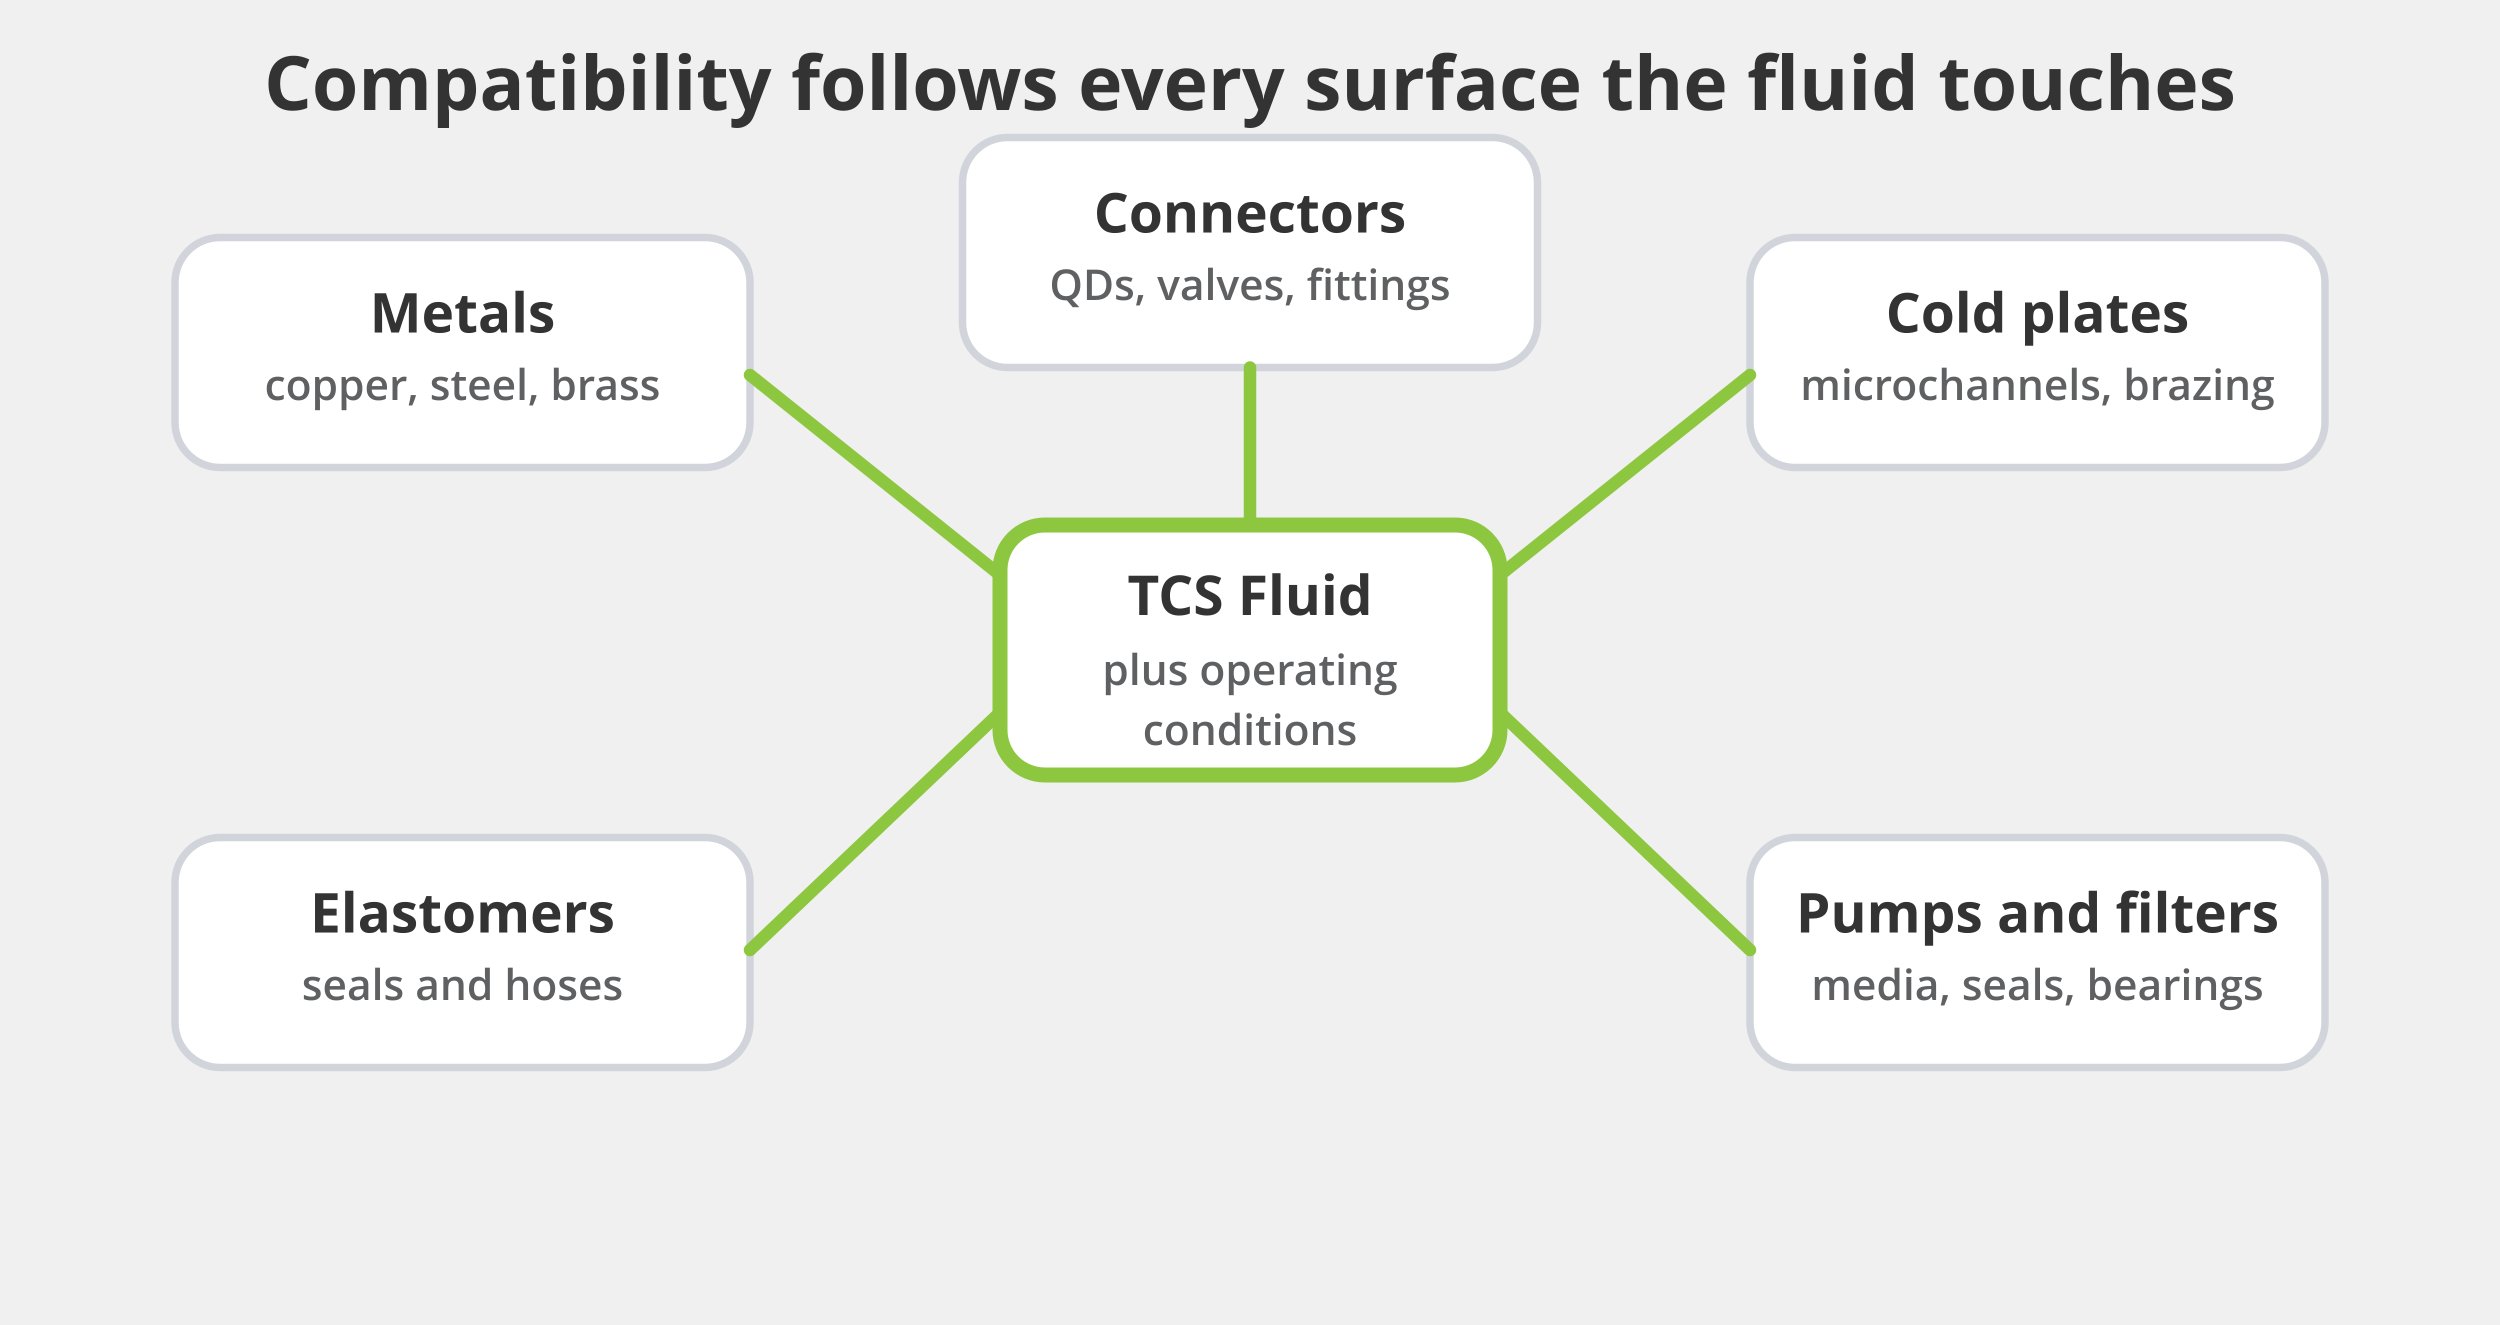
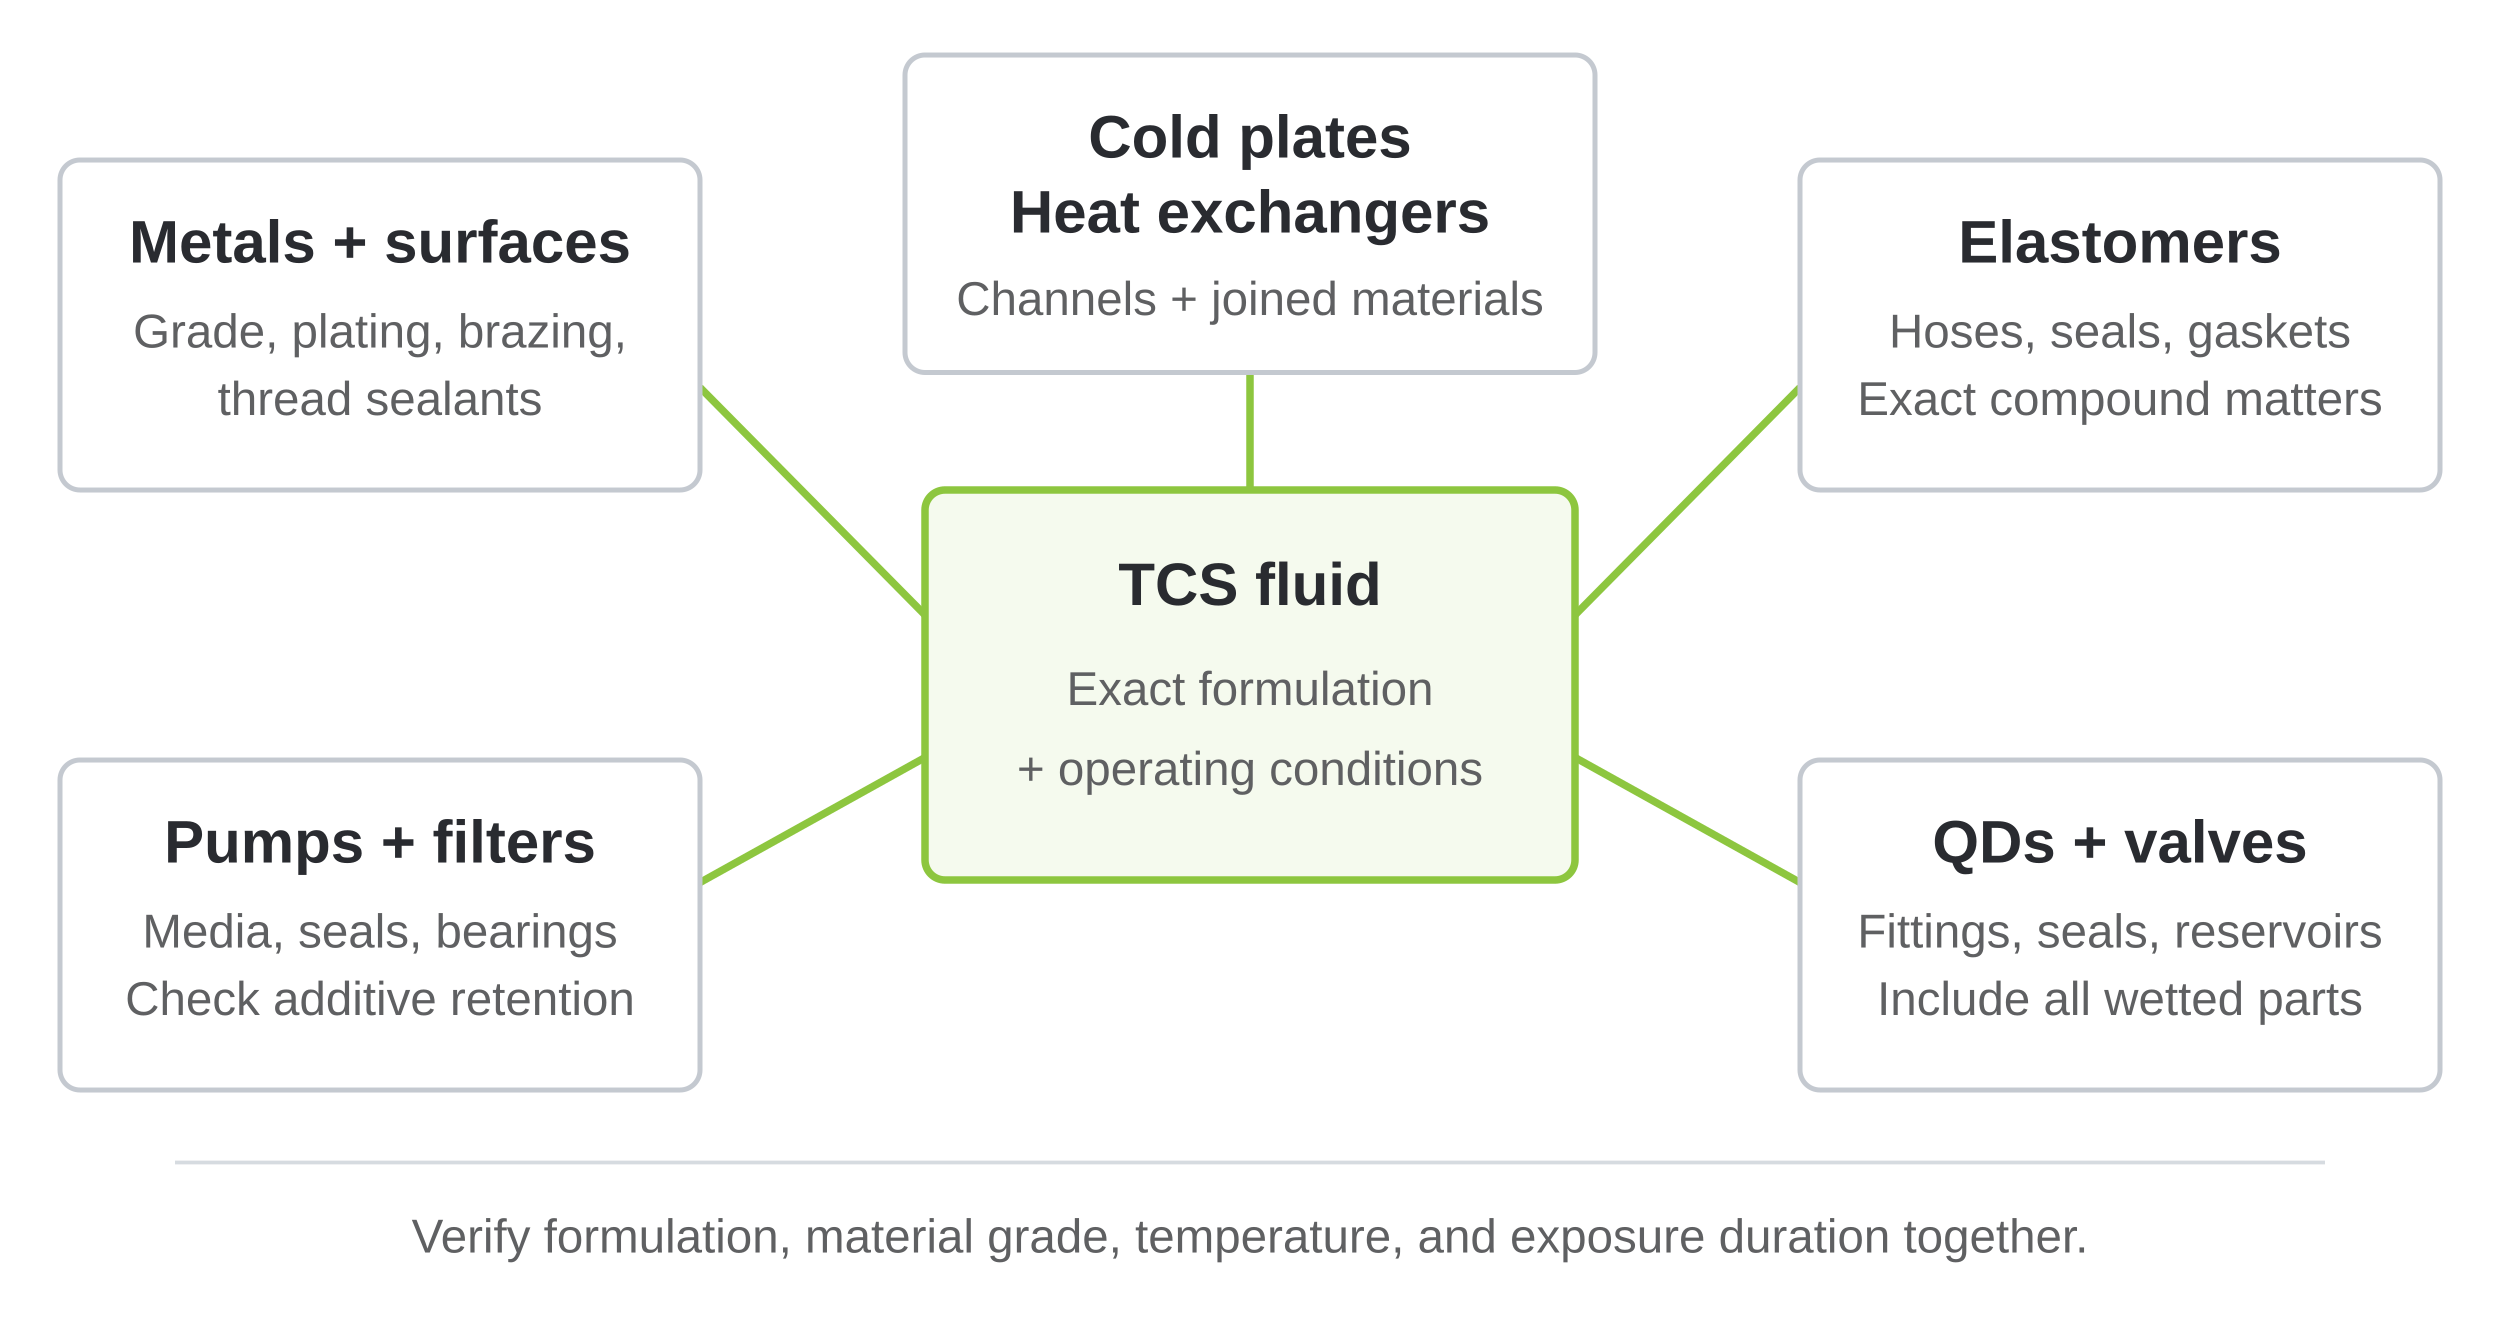
- <svg xmlns="http://www.w3.org/2000/svg" viewBox="0 0 1000 530" role="img" aria-label="Wetted materials compatibility map">
-   <style>.title{font:700 30px Open Sans,Arial;fill:#333}.h{font:700 22px Open Sans,Arial;fill:#333}.body{font:600 17px Open Sans,Arial;fill:#5F6062}.node{fill:#fff;stroke:#d1d5db;stroke-width:3;rx:18}.core{stroke:#8DC63F;stroke-width:6}.line{stroke:#8DC63F;stroke-width:5;stroke-linecap:round}</style>
-   <text x="500" y="44" text-anchor="middle" class="title">Compatibility follows every surface the fluid touches</text>
-   <rect x="400" y="210" width="200" height="100" class="node core" />
-   <text x="500" y="246" text-anchor="middle" class="h">TCS Fluid</text>
-   <text x="500" y="274" text-anchor="middle" class="body">plus operating</text>
-   <text x="500" y="298" text-anchor="middle" class="body">conditions</text>
-   <rect x="70" y="95" width="230" height="92" class="node" />
-   <text x="185" y="133" text-anchor="middle" class="h">Metals</text>
-   <text x="185" y="160" text-anchor="middle" class="body">copper, steel, brass</text>
-   <rect x="70" y="335" width="230" height="92" class="node" />
-   <text x="185" y="373" text-anchor="middle" class="h">Elastomers</text>
-   <text x="185" y="400" text-anchor="middle" class="body">seals and hoses</text>
-   <rect x="385" y="55" width="230" height="92" class="node" />
-   <text x="500" y="93" text-anchor="middle" class="h">Connectors</text>
-   <text x="500" y="120" text-anchor="middle" class="body">QDs, valves, fittings</text>
-   <rect x="700" y="95" width="230" height="92" class="node" />
-   <text x="815" y="133" text-anchor="middle" class="h">Cold plates</text>
-   <text x="815" y="160" text-anchor="middle" class="body">microchannels, brazing</text>
-   <rect x="700" y="335" width="230" height="92" class="node" />
-   <text x="815" y="373" text-anchor="middle" class="h">Pumps and filters</text>
-   <text x="815" y="400" text-anchor="middle" class="body">media, seals, bearings</text>
-   <path d="M300 150 L400 230" class="line" />
-   <path d="M300 380 L400 285" class="line" />
-   <path d="M500 147 V210" class="line" />
-   <path d="M700 150 L600 230" class="line" />
-   <path d="M700 380 L600 285" class="line" />
+ <svg xmlns="http://www.w3.org/2000/svg" viewBox="0 0 1000 530" role="img" aria-labelledby="title desc">
+   <style>text{font-family:Arial,Helvetica,sans-serif;letter-spacing:0}.h{font-size:24px;font-weight:700;fill:#292b30}.b{font-size:19px;fill:#5f6062}.s{font-size:17px;fill:#5f6062}.box{fill:#fff;stroke:#c4c9d0;stroke-width:2}.flow{fill:none;stroke:#74a82d;stroke-width:4;stroke-linejoin:round}.arrowhead{fill:#74a82d}</style>
+   <rect width="1000" height="530" fill="#fff" />
+   <path d="M280 155 L370 246 M720 155 L630 246 M500 149 V196 M280 353 L370 303 M720 353 L630 303" fill="none" stroke="#8dc63f" stroke-width="3" />
+   <rect x="24" y="64" width="256" height="132" rx="8" class="box" />
+   <text x="152" y="105" text-anchor="middle" class="h">Metals + surfaces</text>
+   <text x="152" y="139" text-anchor="middle" class="b">Grade, plating, brazing,</text>
+   <text x="152" y="166" text-anchor="middle" class="b">thread sealants</text>
+   <rect x="362" y="22" width="276" height="127" rx="8" class="box" />
+   <text x="500" y="63" text-anchor="middle" class="h">Cold plates</text>
+   <text x="500" y="93" text-anchor="middle" class="h">Heat exchangers</text>
+   <text x="500" y="126" text-anchor="middle" class="b">Channels + joined materials</text>
+   <rect x="720" y="64" width="256" height="132" rx="8" class="box" />
+   <text x="848" y="105" text-anchor="middle" class="h">Elastomers</text>
+   <text x="848" y="139" text-anchor="middle" class="b">Hoses, seals, gaskets</text>
+   <text x="848" y="166" text-anchor="middle" class="b">Exact compound matters</text>
+   <rect x="370" y="196" width="260" height="156" rx="8" fill="#f5faee" stroke="#8dc63f" stroke-width="3" />
+   <text x="500" y="242" text-anchor="middle" class="h">TCS fluid</text>
+   <text x="500" y="282" text-anchor="middle" class="b">Exact formulation</text>
+   <text x="500" y="314" text-anchor="middle" class="b">+ operating conditions</text>
+   <rect x="24" y="304" width="256" height="132" rx="8" class="box" />
+   <text x="152" y="345" text-anchor="middle" class="h">Pumps + filters</text>
+   <text x="152" y="379" text-anchor="middle" class="b">Media, seals, bearings</text>
+   <text x="152" y="406" text-anchor="middle" class="b">Check additive retention</text>
+   <rect x="720" y="304" width="256" height="132" rx="8" class="box" />
+   <text x="848" y="345" text-anchor="middle" class="h">QDs + valves</text>
+   <text x="848" y="379" text-anchor="middle" class="b">Fittings, seals, reservoirs</text>
+   <text x="848" y="406" text-anchor="middle" class="b">Include all wetted parts</text>
+   <path d="M70 465 H930" stroke="#d6dbe0" stroke-width="1.5" />
+   <text x="500" y="501" text-anchor="middle" class="b">Verify formulation, material grade, temperature, and exposure duration together.</text>
</svg>
